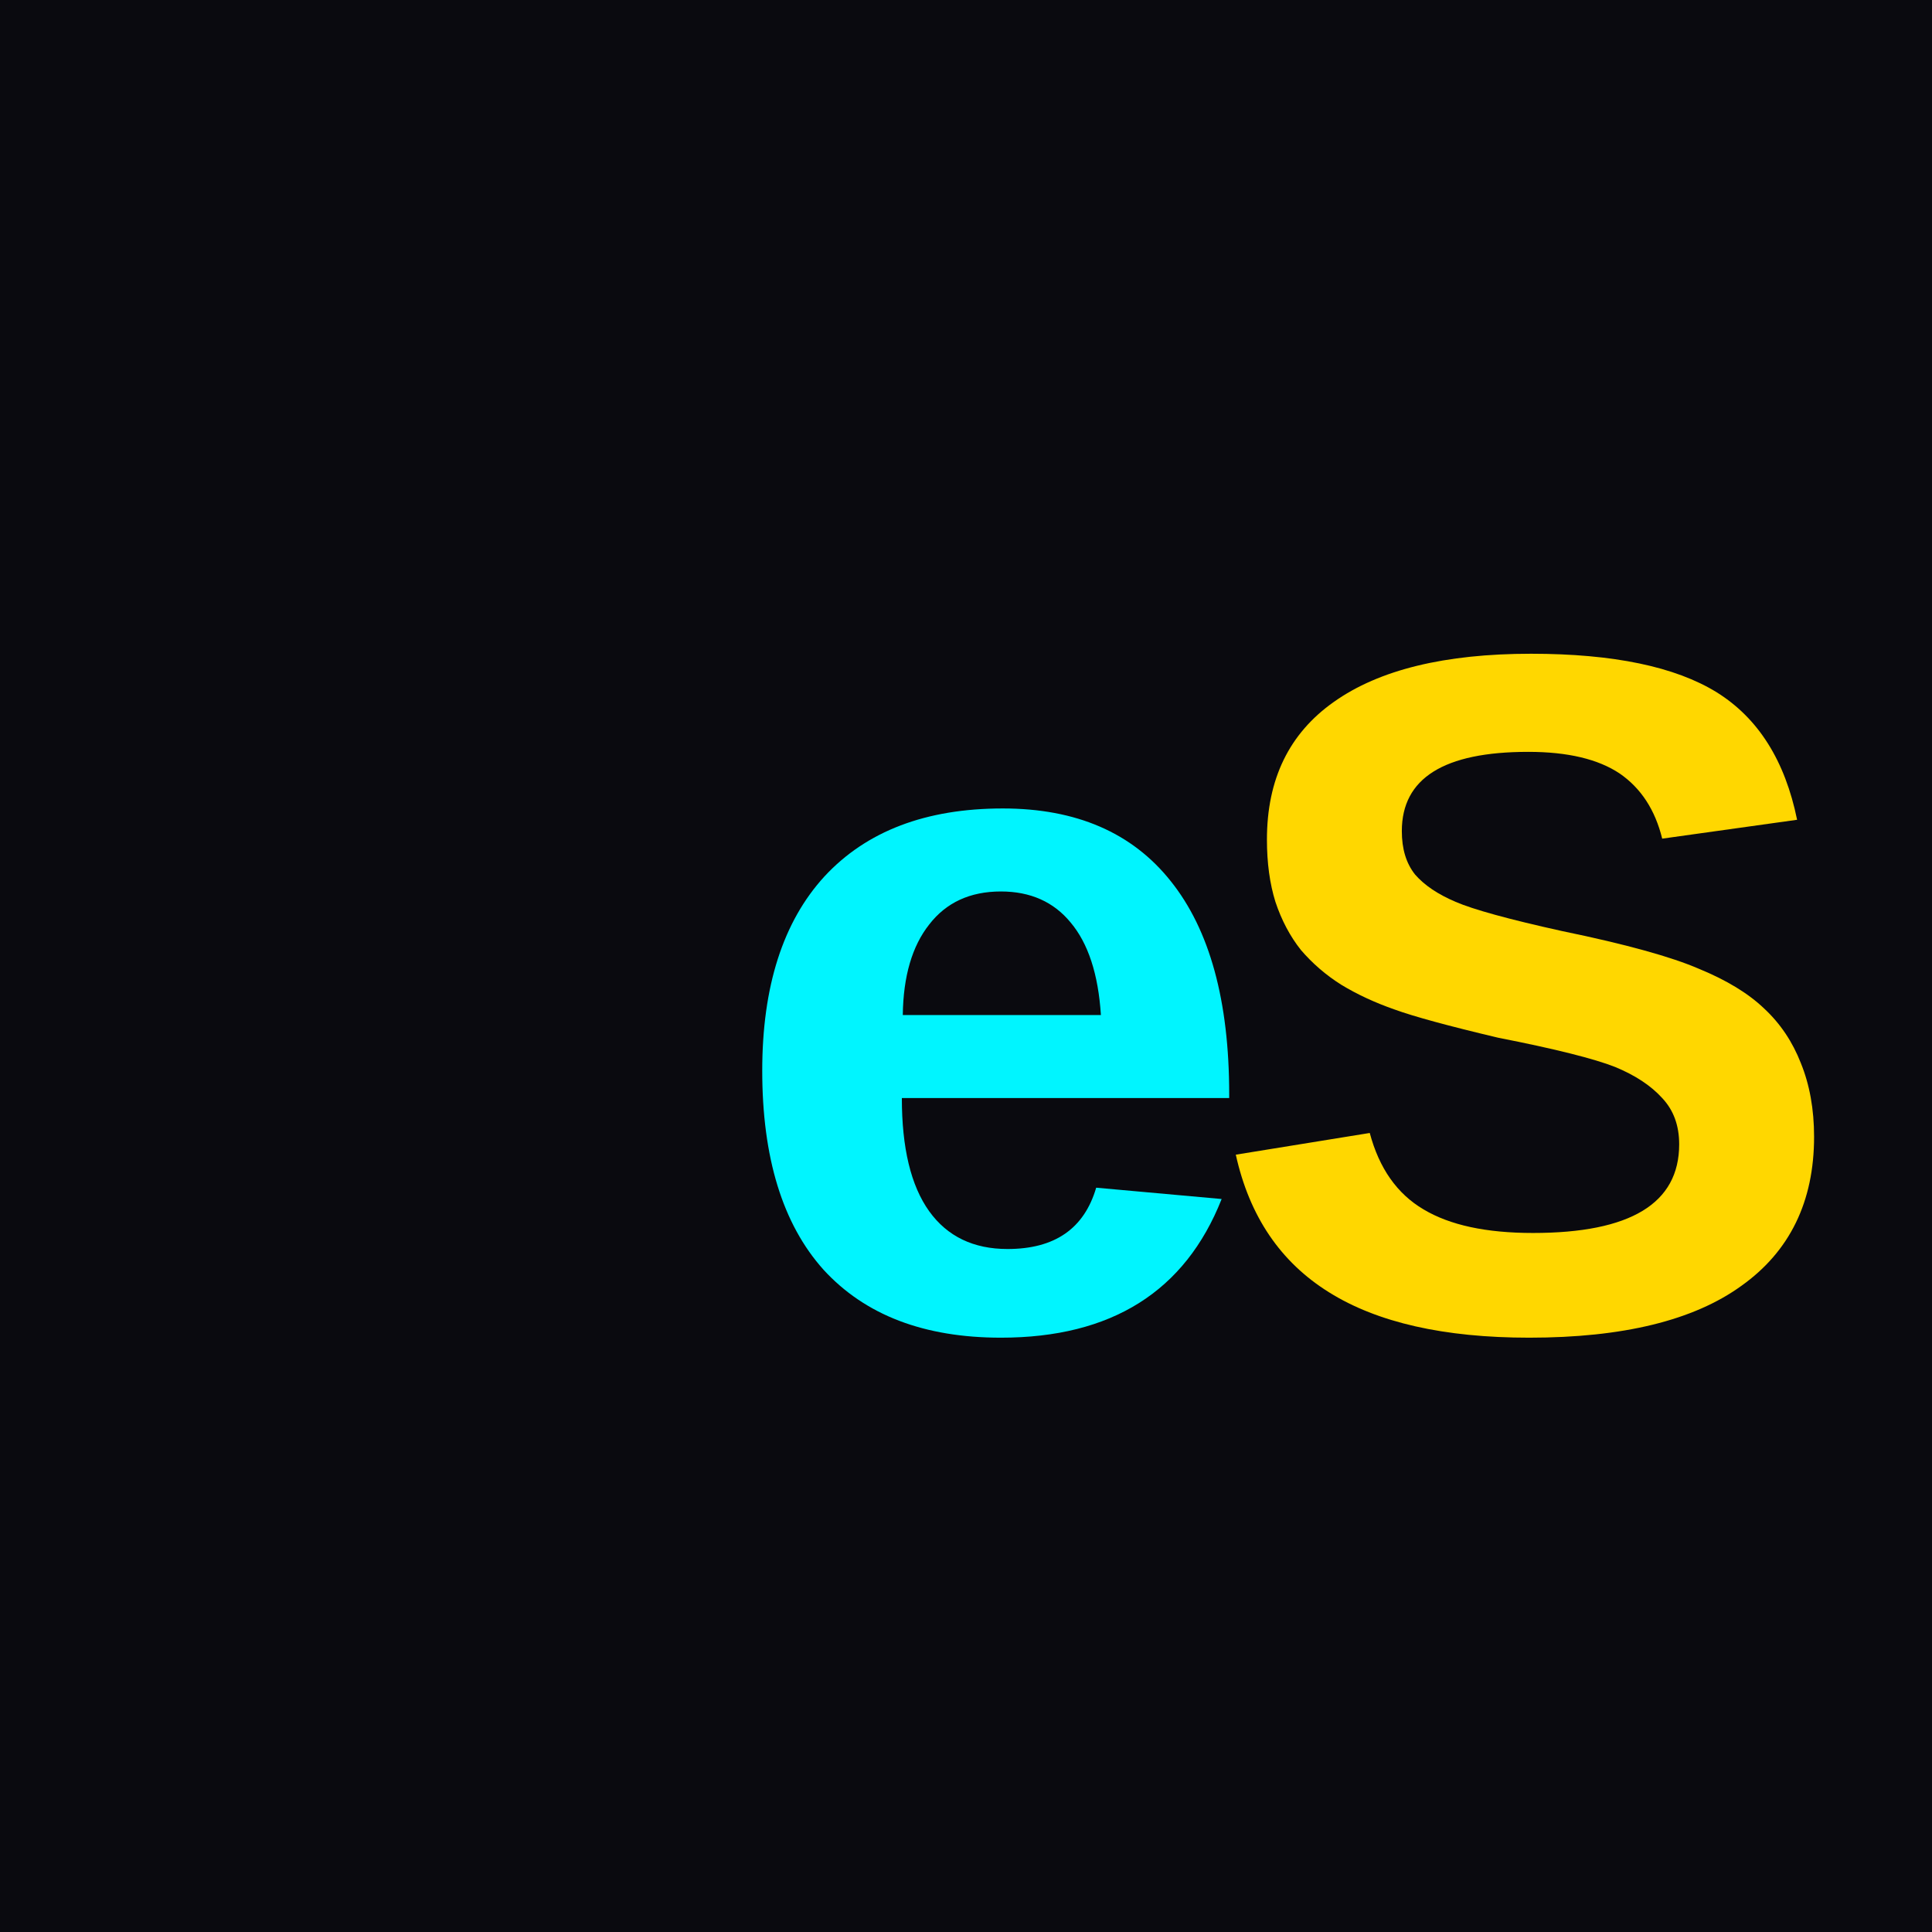
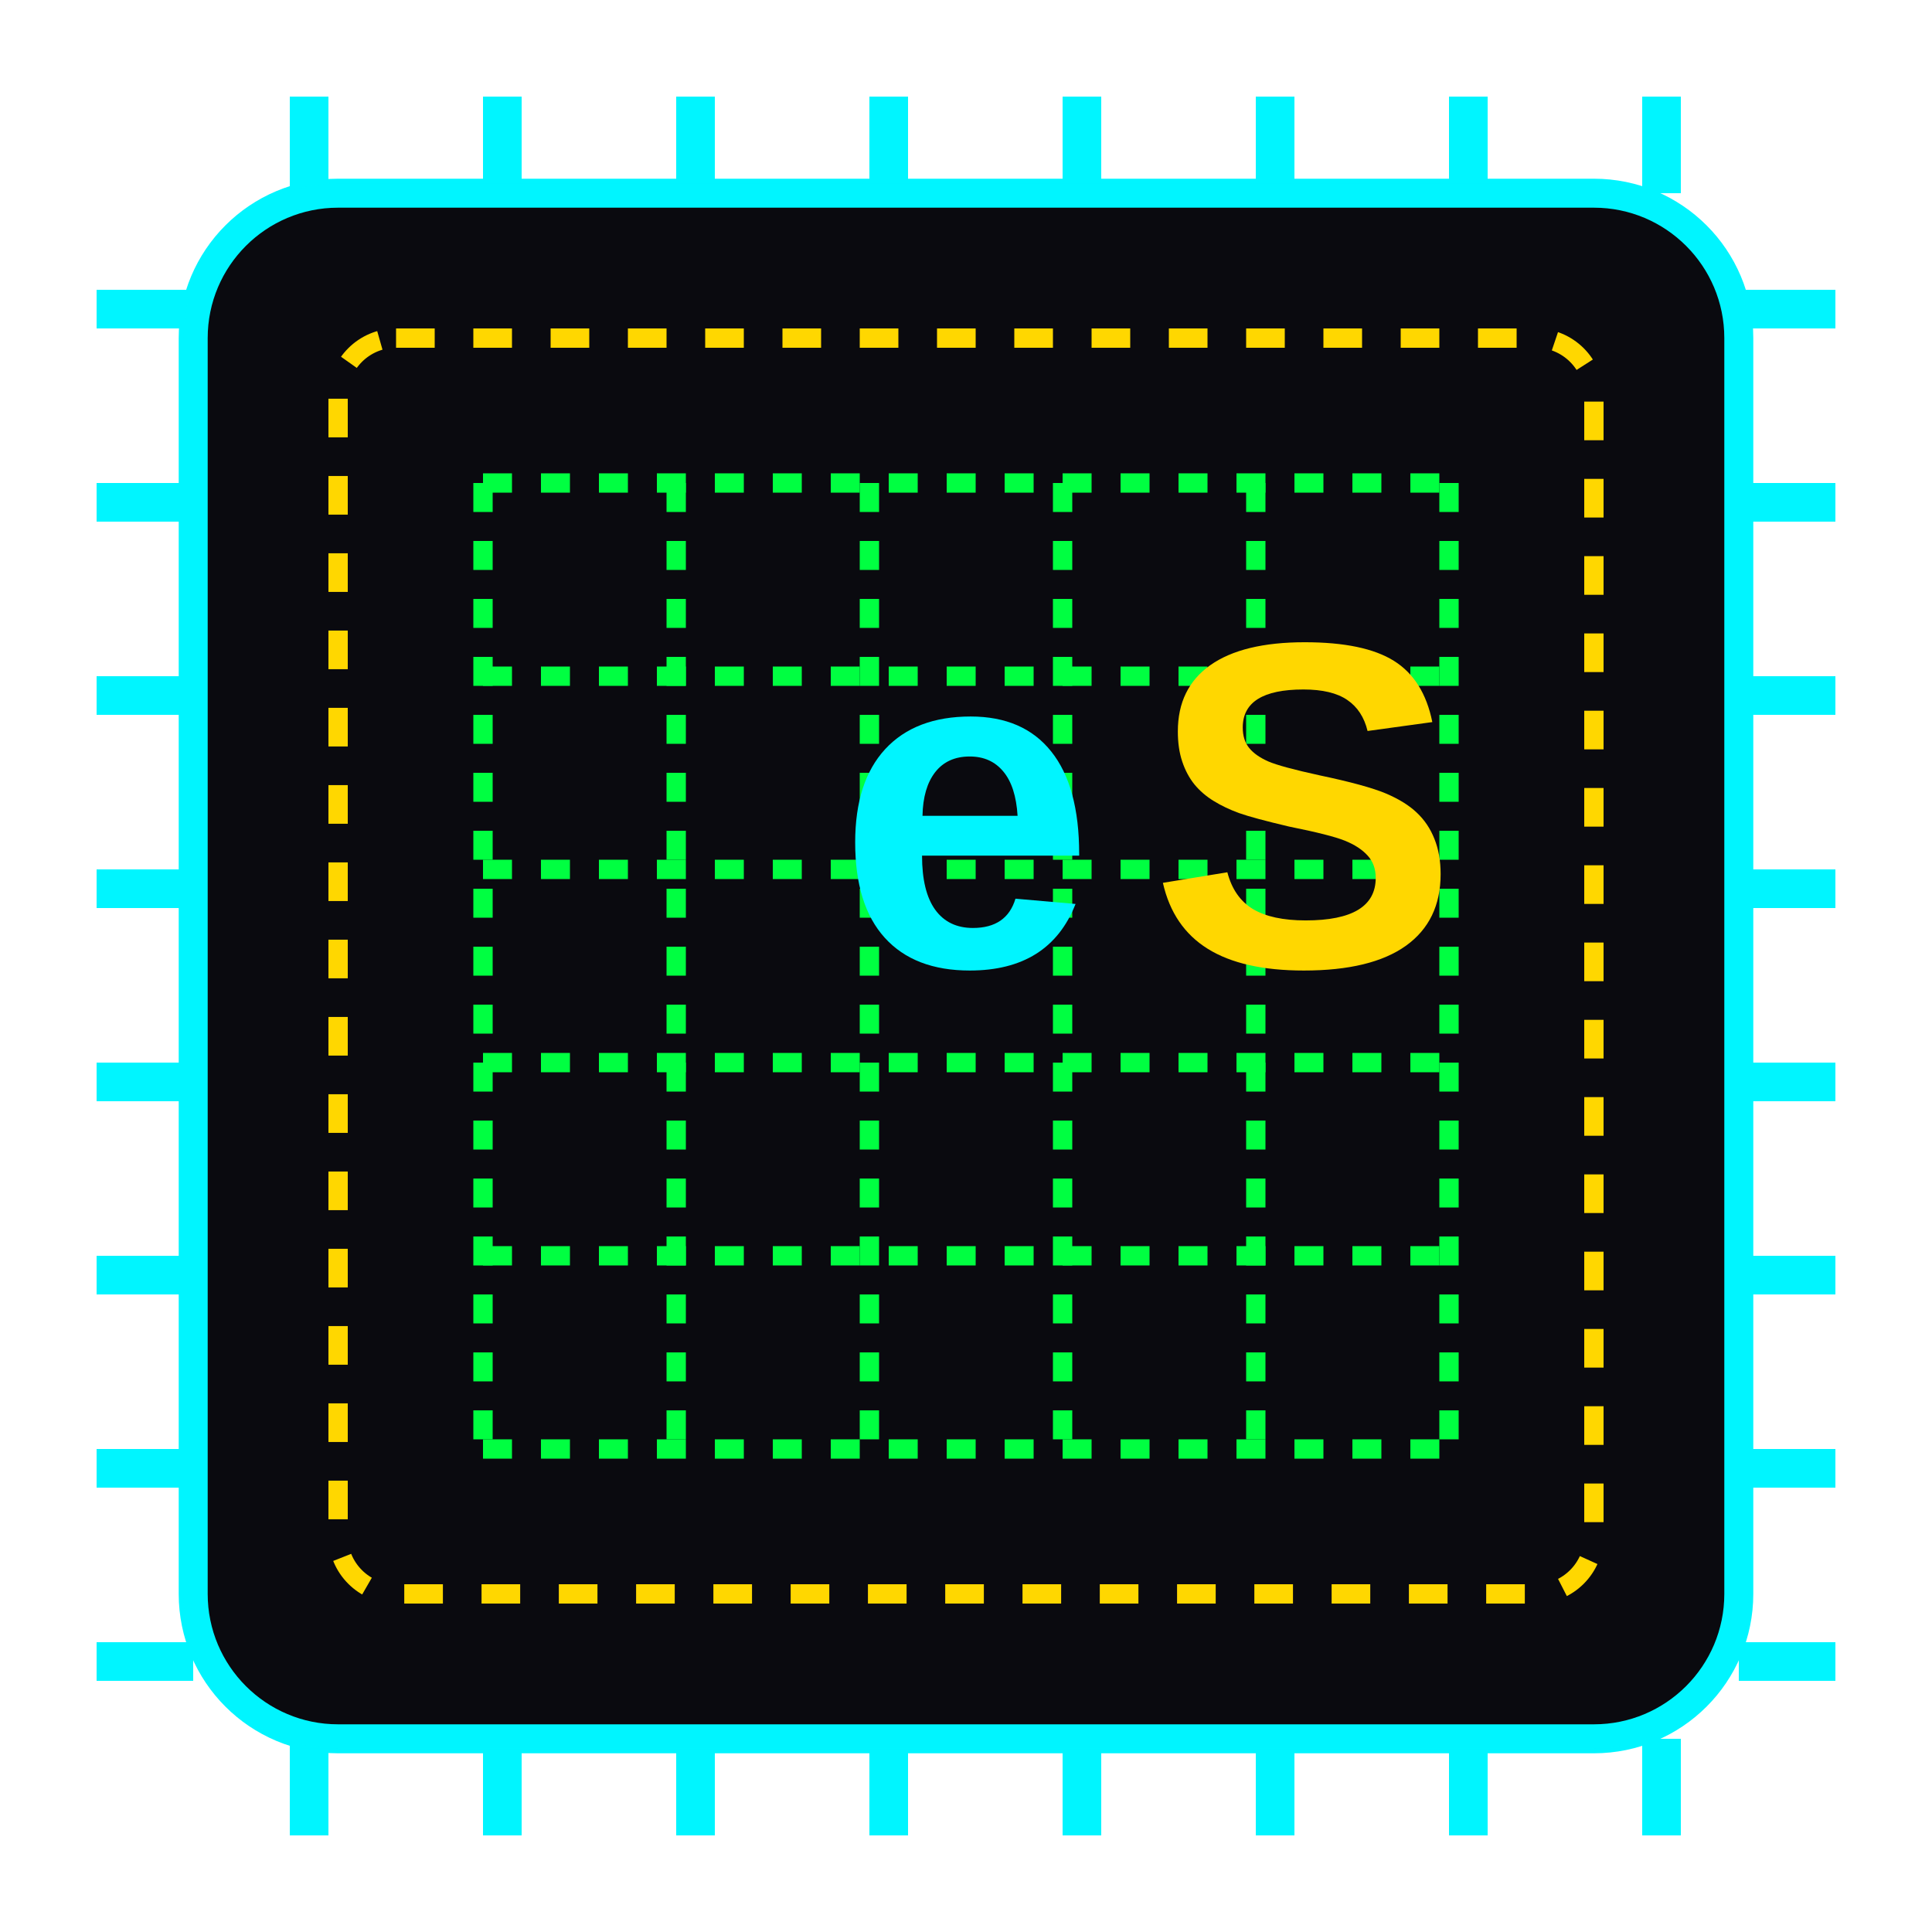
- <svg xmlns="http://www.w3.org/2000/svg" width="32" height="32" viewBox="0 0 32 32">
-   <rect width="32" height="32" fill="#0a0a0f" />
-   <text x="12" y="22" font-family="Arial" font-size="16" font-weight="bold" fill="#00f5ff">e</text>
-   <text x="20" y="22" font-family="Arial" font-size="16" font-weight="bold" fill="#ffd700">S</text>
+ <svg xmlns="http://www.w3.org/2000/svg" width="200" height="200" viewBox="0 0 200 200">
+   <rect x="20" y="20" width="160" height="160" rx="15" fill="#0a0a0f" stroke="#00f5ff" stroke-width="3" />
+   <rect x="35" y="35" width="130" height="130" rx="6" fill="#0a0a0f" stroke="#ffd700" stroke-width="2" stroke-dasharray="4 4" />
+   <path d="M50 50 L150 50 M50 70 L150 70 M50 90 L150 90 M50 110 L150 110 M50 130 L150 130 M50 150 L150 150" stroke="#00ff41" stroke-width="2" stroke-dasharray="3 3" />
+   <path d="M50 50 L50 150 M70 50 L70 150 M90 50 L90 150 M110 50 L110 150 M130 50 L130 150 M150 50 L150 150" stroke="#00ff41" stroke-width="2" stroke-dasharray="3 3" />
+   <text x="100" y="100" text-anchor="middle" font-family="Arial, sans-serif" font-size="48" font-weight="900" fill="#00f5ff">e</text>
+   <text x="135" y="100" text-anchor="middle" font-family="Arial, sans-serif" font-size="48" font-weight="900" fill="#ffd700">S</text>
+   <rect x="30" y="10" width="4" height="10" fill="#00f5ff" />
+   <rect x="50" y="10" width="4" height="10" fill="#00f5ff" />
+   <rect x="70" y="10" width="4" height="10" fill="#00f5ff" />
+   <rect x="90" y="10" width="4" height="10" fill="#00f5ff" />
+   <rect x="110" y="10" width="4" height="10" fill="#00f5ff" />
+   <rect x="130" y="10" width="4" height="10" fill="#00f5ff" />
+   <rect x="150" y="10" width="4" height="10" fill="#00f5ff" />
+   <rect x="170" y="10" width="4" height="10" fill="#00f5ff" />
+   <rect x="30" y="180" width="4" height="10" fill="#00f5ff" />
+   <rect x="50" y="180" width="4" height="10" fill="#00f5ff" />
+   <rect x="70" y="180" width="4" height="10" fill="#00f5ff" />
+   <rect x="90" y="180" width="4" height="10" fill="#00f5ff" />
+   <rect x="110" y="180" width="4" height="10" fill="#00f5ff" />
+   <rect x="130" y="180" width="4" height="10" fill="#00f5ff" />
+   <rect x="150" y="180" width="4" height="10" fill="#00f5ff" />
+   <rect x="170" y="180" width="4" height="10" fill="#00f5ff" />
+   <rect x="10" y="30" width="10" height="4" fill="#00f5ff" />
+   <rect x="10" y="50" width="10" height="4" fill="#00f5ff" />
+   <rect x="10" y="70" width="10" height="4" fill="#00f5ff" />
+   <rect x="10" y="90" width="10" height="4" fill="#00f5ff" />
+   <rect x="10" y="110" width="10" height="4" fill="#00f5ff" />
+   <rect x="10" y="130" width="10" height="4" fill="#00f5ff" />
+   <rect x="10" y="150" width="10" height="4" fill="#00f5ff" />
+   <rect x="10" y="170" width="10" height="4" fill="#00f5ff" />
+   <rect x="180" y="30" width="10" height="4" fill="#00f5ff" />
+   <rect x="180" y="50" width="10" height="4" fill="#00f5ff" />
+   <rect x="180" y="70" width="10" height="4" fill="#00f5ff" />
+   <rect x="180" y="90" width="10" height="4" fill="#00f5ff" />
+   <rect x="180" y="110" width="10" height="4" fill="#00f5ff" />
+   <rect x="180" y="130" width="10" height="4" fill="#00f5ff" />
+   <rect x="180" y="150" width="10" height="4" fill="#00f5ff" />
+   <rect x="180" y="170" width="10" height="4" fill="#00f5ff" />
+   <rect x="20" y="20" width="160" height="160" rx="15" fill="none" stroke="#00f5ff" stroke-width="2" opacity="0.7">
+     <animate attributeName="opacity" values="0.7;1;0.7" dur="2s" repeatCount="indefinite" />
+   </rect>
</svg>
